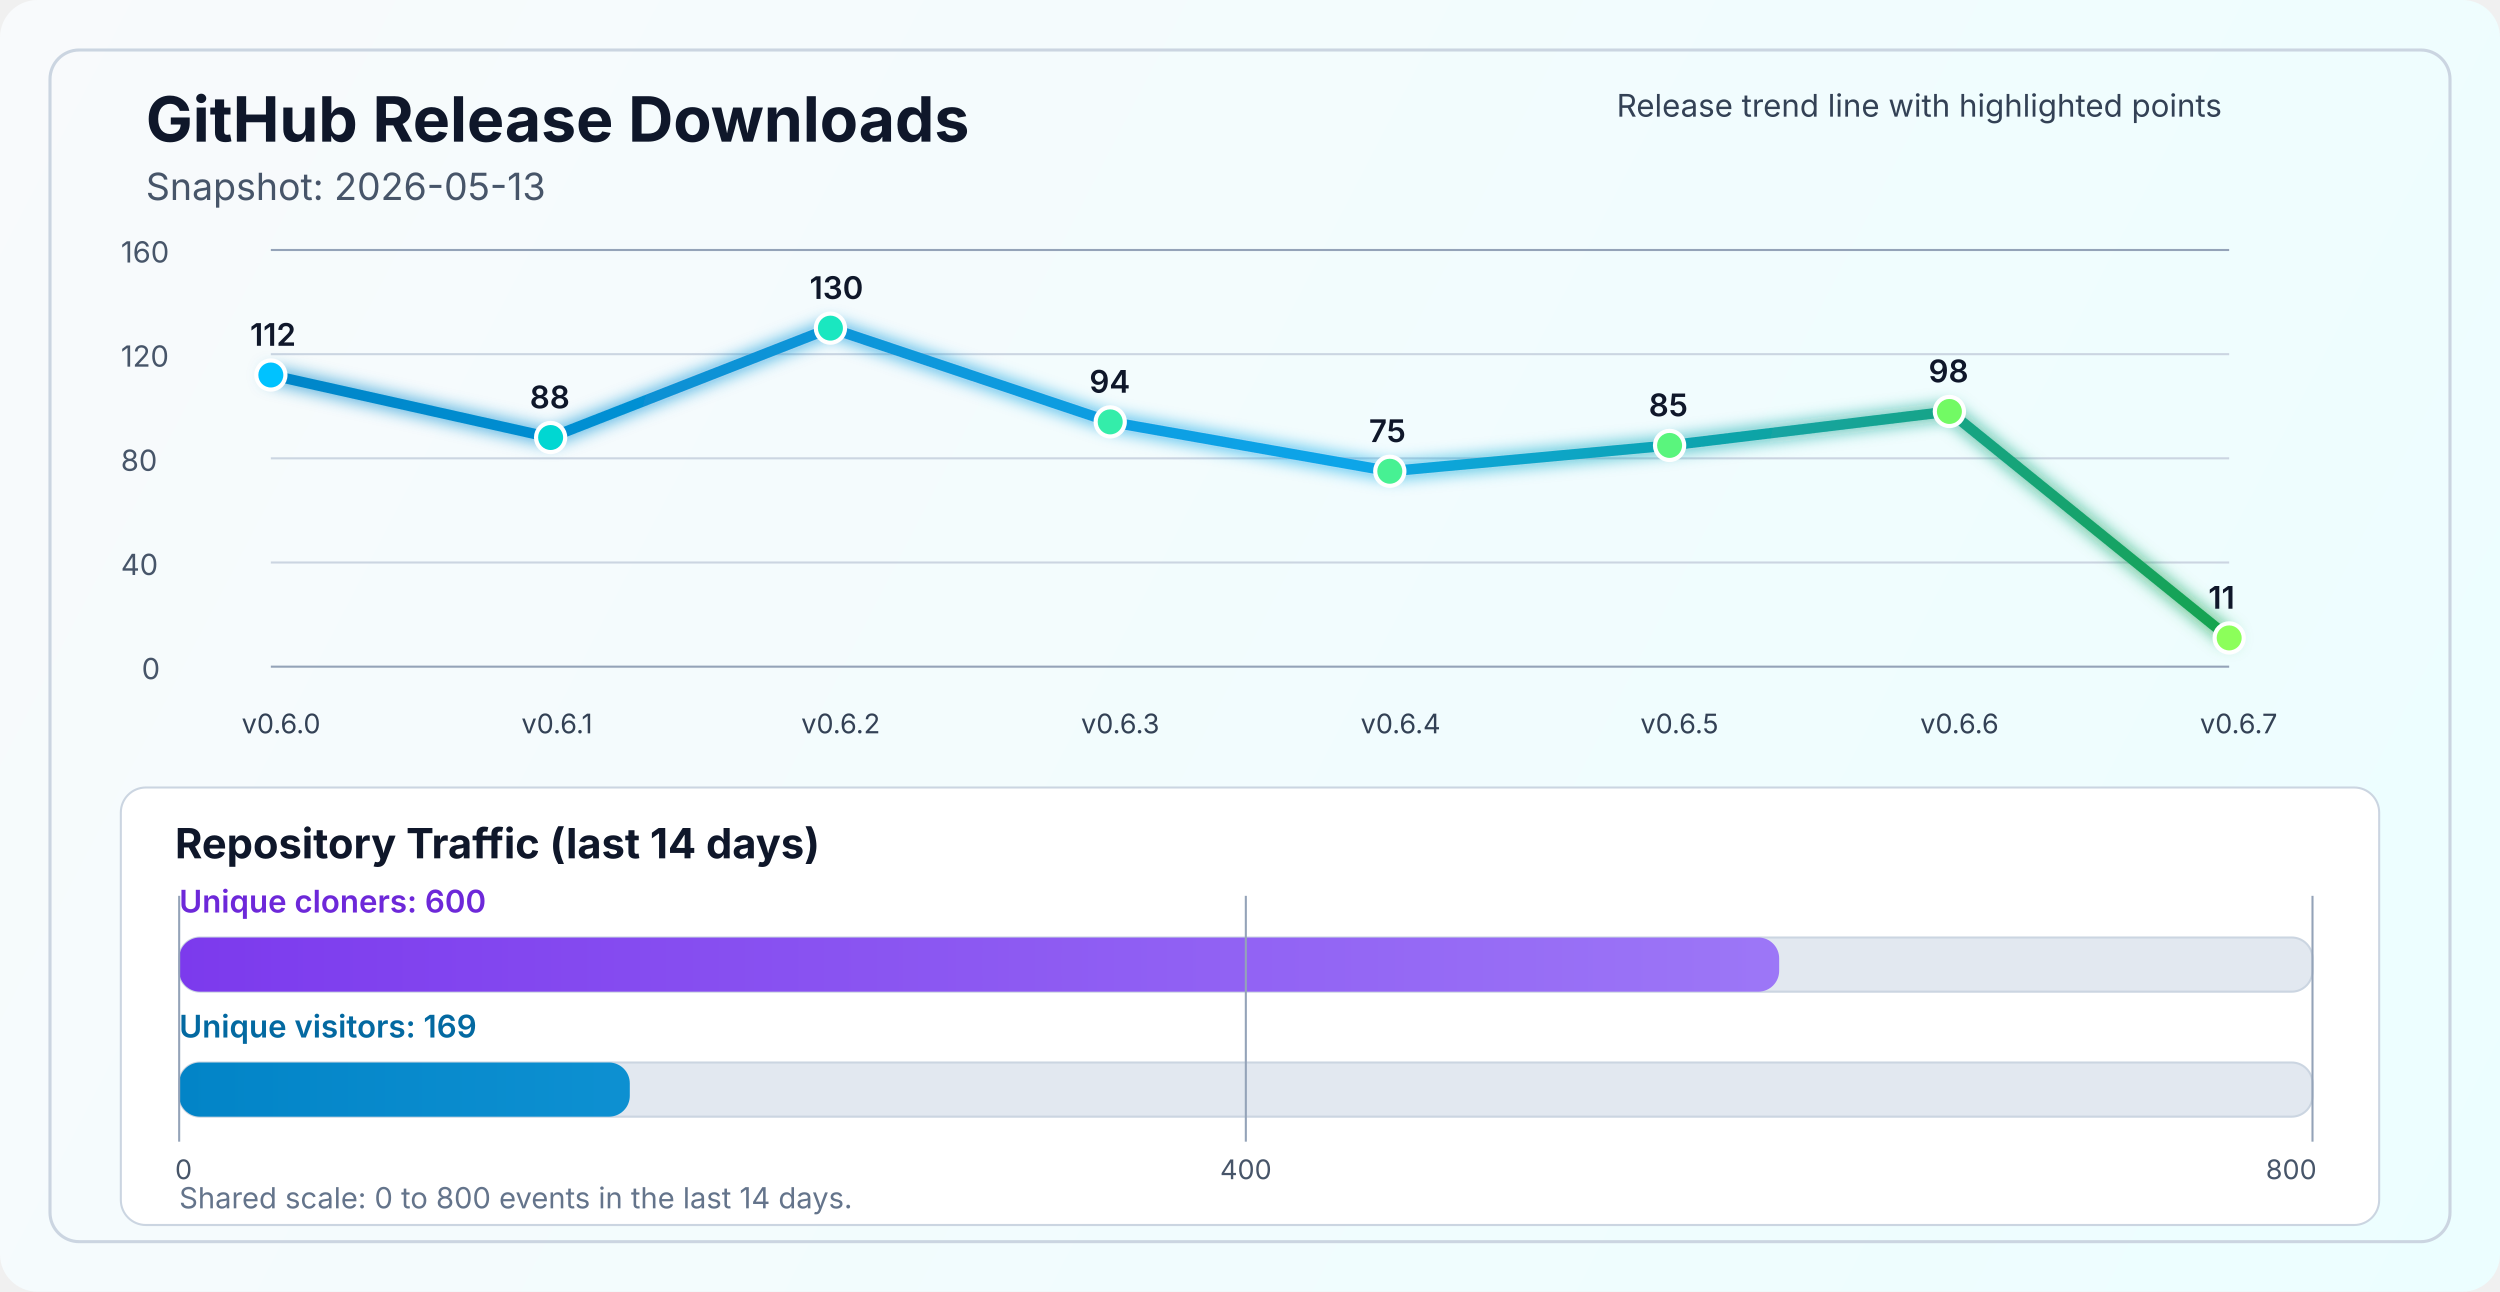
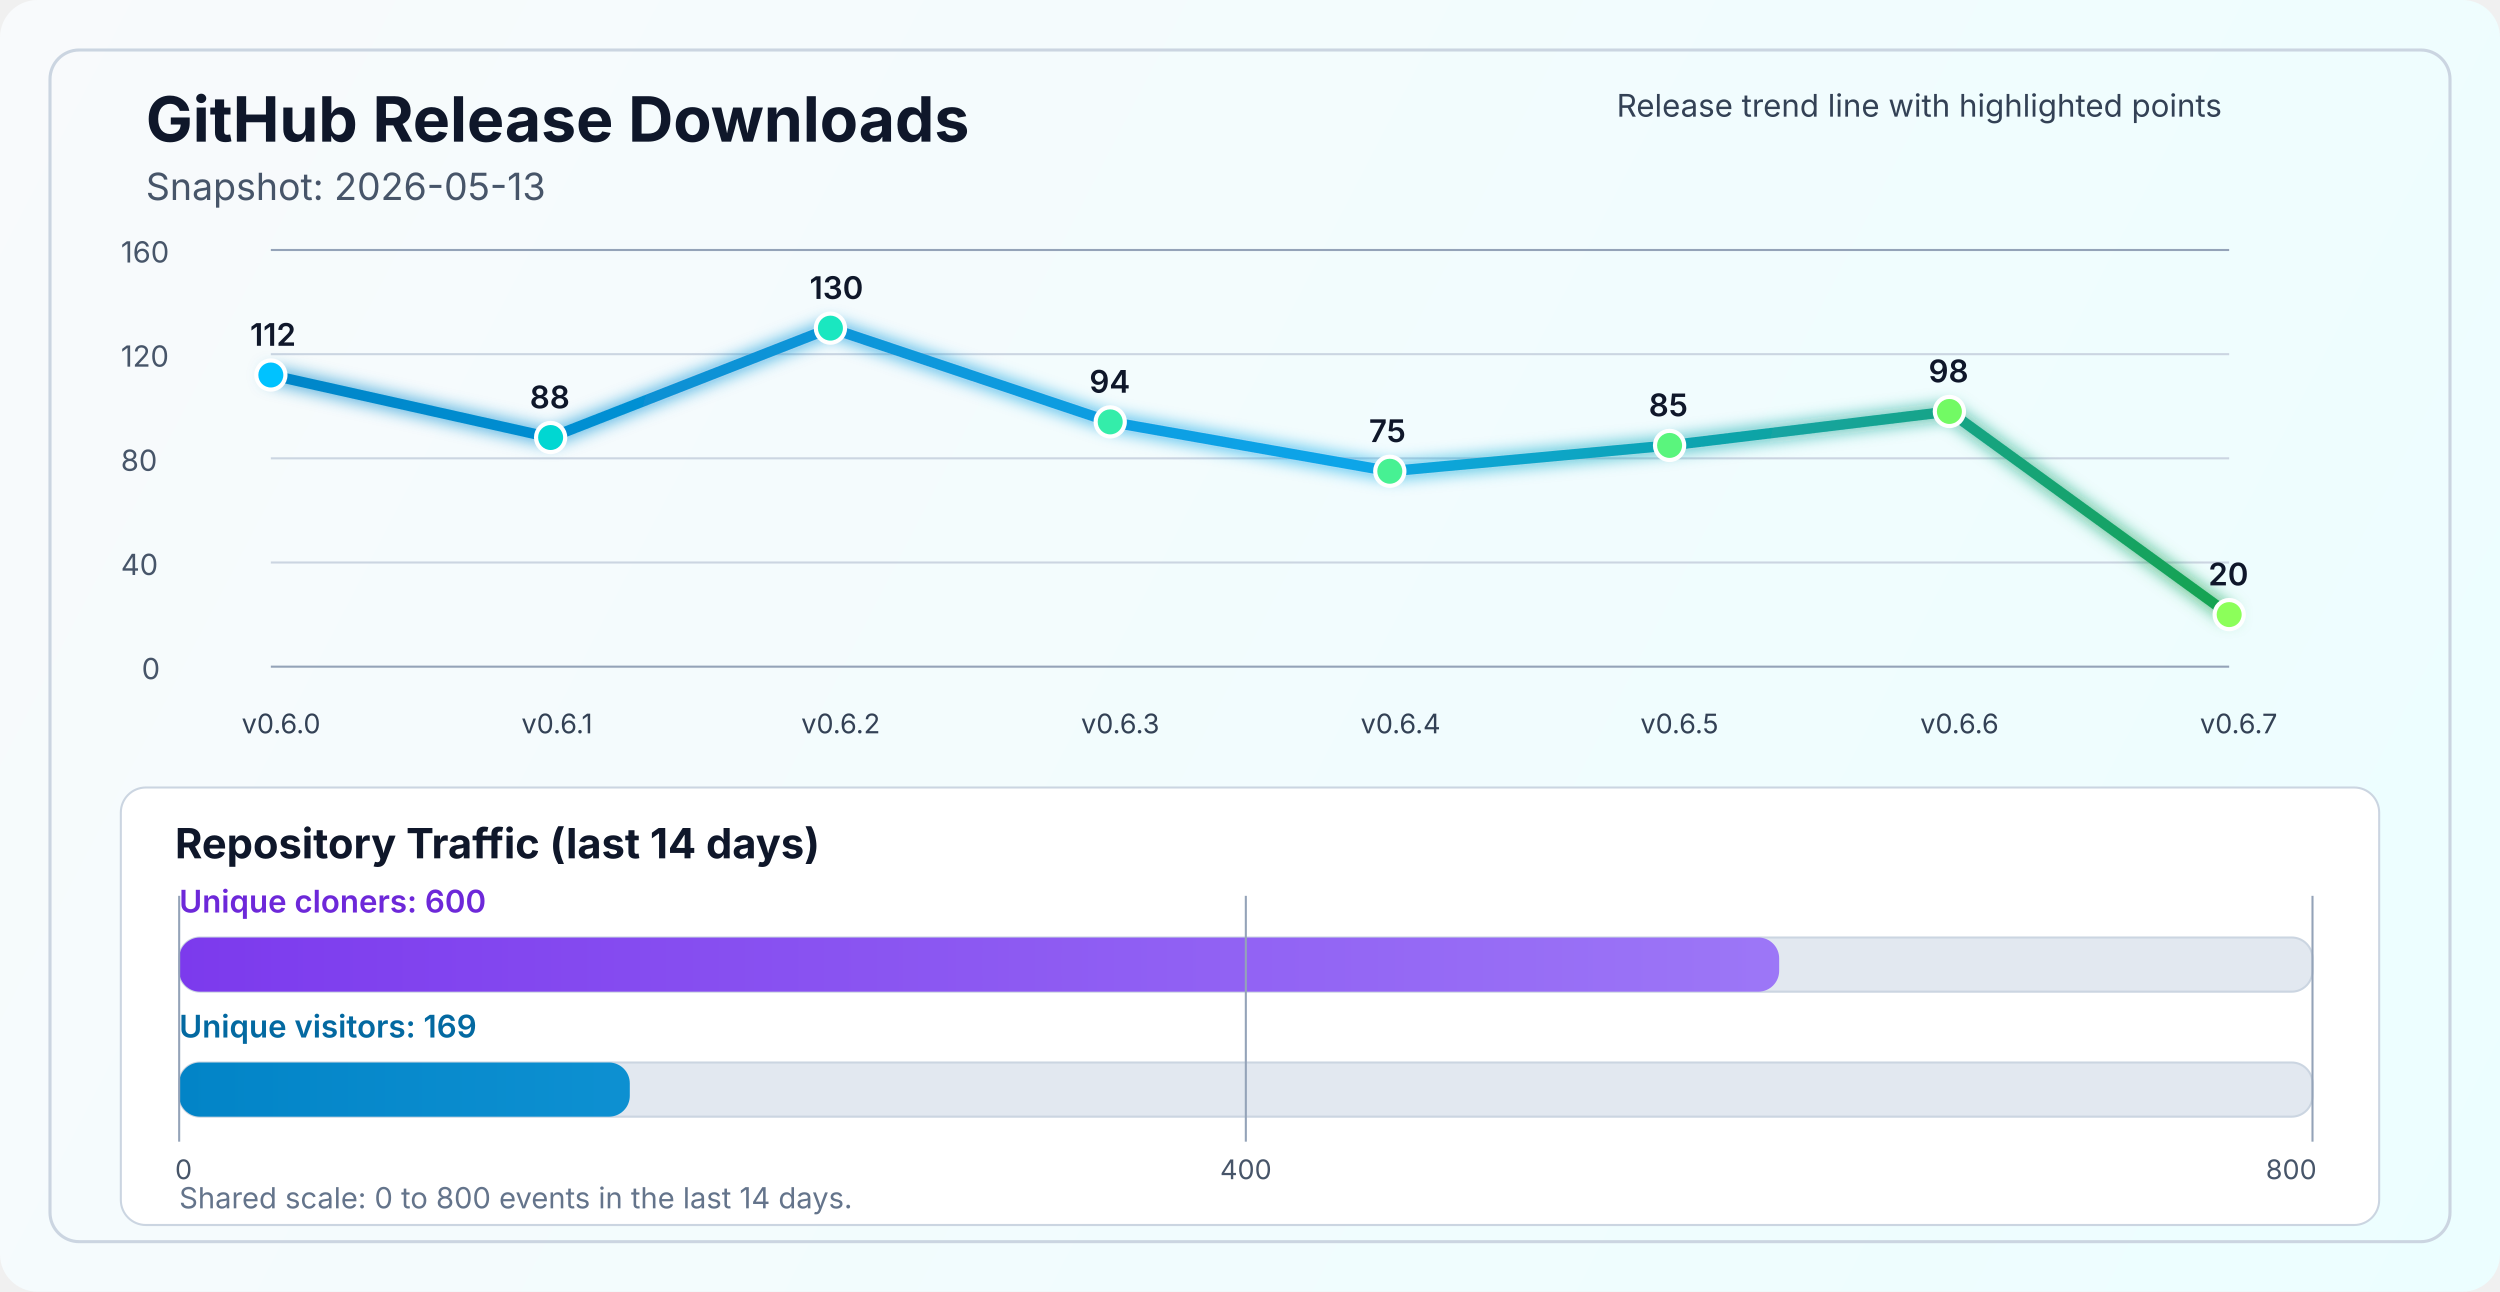
<svg xmlns="http://www.w3.org/2000/svg" width="1200" height="620" viewBox="0 0 1200 620" fill="none" role="img" aria-labelledby="title desc">
  <defs>
    <linearGradient id="bg" x1="0" y1="0" x2="1200" y2="620" gradientUnits="userSpaceOnUse">
      <stop stop-color="#F8FAFC" />
      <stop offset="1" stop-color="#ECFEFF" />
    </linearGradient>
    <linearGradient id="line" x1="130" y1="86" x2="1070" y2="340" gradientUnits="userSpaceOnUse">
      <stop stop-color="#0284C7" />
      <stop offset="0.55" stop-color="#0EA5E9" />
      <stop offset="1" stop-color="#16A34A" />
    </linearGradient>
    <linearGradient id="cloneFill" x1="86" y1="450" x2="1110" y2="450" gradientUnits="userSpaceOnUse">
      <stop stop-color="#7C3AED" />
      <stop offset="1" stop-color="#A78BFA" />
    </linearGradient>
    <linearGradient id="viewFill" x1="86" y1="482" x2="1110" y2="482" gradientUnits="userSpaceOnUse">
      <stop stop-color="#0284C7" />
      <stop offset="1" stop-color="#38BDF8" />
    </linearGradient>
    <filter id="glow" x="-50%" y="-50%" width="200%" height="200%">
      <feGaussianBlur stdDeviation="4" result="blur" />
      <feMerge>
        <feMergeNode in="blur" />
        <feMergeNode in="SourceGraphic" />
      </feMerge>
    </filter>
  </defs>
  <rect width="1200" height="620" rx="18" fill="url(#bg)" />
  <rect x="24" y="24" width="1152" height="572" rx="14" stroke="#CBD5E1" stroke-width="1.5" />
  <text x="70" y="68" fill="#0F172A" font-size="30" font-family="SF Pro Display, -apple-system, BlinkMacSystemFont, Segoe UI, sans-serif" font-weight="700">GitHub Release Downloads</text>
  <text x="70" y="96" fill="#475569" font-size="18" font-family="SF Pro Text, -apple-system, BlinkMacSystemFont, Segoe UI, sans-serif">Snapshot: 2026-05-13</text>
  <line x1="130" y1="320.0" x2="1070" y2="320.0" stroke="#94A3B8" stroke-width="1" />
  <line x1="130" y1="270.0" x2="1070" y2="270.0" stroke="#CBD5E1" stroke-width="1" />
  <line x1="130" y1="220.0" x2="1070" y2="220.0" stroke="#CBD5E1" stroke-width="1" />
  <line x1="130" y1="170.0" x2="1070" y2="170.0" stroke="#CBD5E1" stroke-width="1" />
  <line x1="130" y1="120.0" x2="1070" y2="120.0" stroke="#94A3B8" stroke-width="1" />
  <text x="68" y="326.0" fill="#475569" font-size="14" font-family="SF Pro Text, -apple-system, BlinkMacSystemFont, Segoe UI, sans-serif">0</text>
  <text x="58" y="276.0" fill="#475569" font-size="14" font-family="SF Pro Text, -apple-system, BlinkMacSystemFont, Segoe UI, sans-serif">40</text>
  <text x="58" y="226.0" fill="#475569" font-size="14" font-family="SF Pro Text, -apple-system, BlinkMacSystemFont, Segoe UI, sans-serif">80</text>
  <text x="58" y="176.0" fill="#475569" font-size="14" font-family="SF Pro Text, -apple-system, BlinkMacSystemFont, Segoe UI, sans-serif">120</text>
  <text x="58" y="126.0" fill="#475569" font-size="14" font-family="SF Pro Text, -apple-system, BlinkMacSystemFont, Segoe UI, sans-serif">160</text>
-   <polyline points="130.0,180.0 264.3,210.0 398.6,157.5 532.9,202.5 667.1,226.2 801.4,213.8 935.7,197.5 1070.0,306.2" fill="none" stroke="url(#line)" stroke-width="5" stroke-linecap="round" stroke-linejoin="round" filter="url(#glow)" />
+   <polyline points="130.0,180.0 264.3,210.0 398.6,157.5 532.9,202.5 667.1,226.2 801.4,213.8 935.7,197.5 1070.0,295.0" fill="none" stroke="url(#line)" stroke-width="5" stroke-linecap="round" stroke-linejoin="round" filter="url(#glow)" />
  <circle cx="130.0" cy="180.0" r="7" fill="#00C2FF" stroke="#FFFFFF" stroke-width="2" />
  <circle cx="264.3" cy="210.0" r="7" fill="#00D7D2" stroke="#FFFFFF" stroke-width="2" />
  <circle cx="398.6" cy="157.5" r="7" fill="#1AE7C0" stroke="#FFFFFF" stroke-width="2" />
  <circle cx="532.9" cy="202.5" r="7" fill="#34EDAA" stroke="#FFFFFF" stroke-width="2" />
  <circle cx="667.1" cy="226.2" r="7" fill="#47F193" stroke="#FFFFFF" stroke-width="2" />
  <circle cx="801.4" cy="213.8" r="7" fill="#5AF57D" stroke="#FFFFFF" stroke-width="2" />
  <circle cx="935.7" cy="197.5" r="7" fill="#72FA64" stroke="#FFFFFF" stroke-width="2" />
-   <circle cx="1070.0" cy="306.2" r="7" fill="#8CFF5A" stroke="#FFFFFF" stroke-width="2" />
+   <circle cx="1070.0" cy="295.0" r="7" fill="#8CFF5A" stroke="#FFFFFF" stroke-width="2" />
  <text x="116.0" y="352" fill="#334155" font-size="13" font-family="SF Pro Text, -apple-system, BlinkMacSystemFont, Segoe UI, sans-serif">v0.6.0</text>
  <text x="250.3" y="352" fill="#334155" font-size="13" font-family="SF Pro Text, -apple-system, BlinkMacSystemFont, Segoe UI, sans-serif">v0.6.1</text>
  <text x="384.6" y="352" fill="#334155" font-size="13" font-family="SF Pro Text, -apple-system, BlinkMacSystemFont, Segoe UI, sans-serif">v0.6.2</text>
  <text x="518.9" y="352" fill="#334155" font-size="13" font-family="SF Pro Text, -apple-system, BlinkMacSystemFont, Segoe UI, sans-serif">v0.6.3</text>
  <text x="653.1" y="352" fill="#334155" font-size="13" font-family="SF Pro Text, -apple-system, BlinkMacSystemFont, Segoe UI, sans-serif">v0.6.4</text>
  <text x="787.4" y="352" fill="#334155" font-size="13" font-family="SF Pro Text, -apple-system, BlinkMacSystemFont, Segoe UI, sans-serif">v0.6.5</text>
  <text x="921.7" y="352" fill="#334155" font-size="13" font-family="SF Pro Text, -apple-system, BlinkMacSystemFont, Segoe UI, sans-serif">v0.6.6</text>
  <text x="1056.0" y="352" fill="#334155" font-size="13" font-family="SF Pro Text, -apple-system, BlinkMacSystemFont, Segoe UI, sans-serif">v0.6.7</text>
  <text x="120.0" y="166.0" fill="#0F172A" font-size="15" font-family="SF Pro Text, -apple-system, BlinkMacSystemFont, Segoe UI, sans-serif" font-weight="600">112</text>
  <text x="254.3" y="196.0" fill="#0F172A" font-size="15" font-family="SF Pro Text, -apple-system, BlinkMacSystemFont, Segoe UI, sans-serif" font-weight="600">88</text>
  <text x="388.6" y="143.5" fill="#0F172A" font-size="15" font-family="SF Pro Text, -apple-system, BlinkMacSystemFont, Segoe UI, sans-serif" font-weight="600">130</text>
  <text x="522.9" y="188.5" fill="#0F172A" font-size="15" font-family="SF Pro Text, -apple-system, BlinkMacSystemFont, Segoe UI, sans-serif" font-weight="600">94</text>
  <text x="657.1" y="212.2" fill="#0F172A" font-size="15" font-family="SF Pro Text, -apple-system, BlinkMacSystemFont, Segoe UI, sans-serif" font-weight="600">75</text>
  <text x="791.4" y="199.8" fill="#0F172A" font-size="15" font-family="SF Pro Text, -apple-system, BlinkMacSystemFont, Segoe UI, sans-serif" font-weight="600">85</text>
  <text x="925.7" y="183.5" fill="#0F172A" font-size="15" font-family="SF Pro Text, -apple-system, BlinkMacSystemFont, Segoe UI, sans-serif" font-weight="600">98</text>
-   <text x="1060.0" y="292.2" fill="#0F172A" font-size="15" font-family="SF Pro Text, -apple-system, BlinkMacSystemFont, Segoe UI, sans-serif" font-weight="600">11</text>
+   <text x="1060.0" y="281.0" fill="#0F172A" font-size="15" font-family="SF Pro Text, -apple-system, BlinkMacSystemFont, Segoe UI, sans-serif" font-weight="600">20</text>
  <text x="776" y="56" fill="#334155" font-size="15" font-family="SF Pro Text, -apple-system, BlinkMacSystemFont, Segoe UI, sans-serif">Release trend line with highlighted points</text>
  <rect x="58" y="378" width="1084" height="210" rx="12" fill="#FFFFFF" stroke="#CBD5E1" stroke-width="1" />
  <text x="84" y="412" fill="#0F172A" font-size="20" font-family="SF Pro Text, -apple-system, BlinkMacSystemFont, Segoe UI, sans-serif" font-weight="700">Repository Traffic (last 14 days)</text>
  <text x="86" y="438" fill="#6D28D9" font-size="15" font-family="SF Pro Text, -apple-system, BlinkMacSystemFont, Segoe UI, sans-serif" font-weight="600">Unique cloners: 600</text>
  <rect x="86" y="450" width="1024" height="26" rx="10" fill="#E2E8F0" stroke="#CBD5E1" stroke-width="1" />
  <rect x="86" y="450" width="768.0" height="26" rx="10" fill="url(#cloneFill)" />
  <text x="86" y="498" fill="#0369A1" font-size="15" font-family="SF Pro Text, -apple-system, BlinkMacSystemFont, Segoe UI, sans-serif" font-weight="600">Unique visitors: 169</text>
  <rect x="86" y="510" width="1024" height="26" rx="10" fill="#E2E8F0" stroke="#CBD5E1" stroke-width="1" />
  <rect x="86" y="510" width="216.3" height="26" rx="10" fill="url(#viewFill)" />
  <line x1="86" y1="430" x2="86" y2="548" stroke="#94A3B8" stroke-width="1" />
  <line x1="598.0" y1="430" x2="598.0" y2="548" stroke="#94A3B8" stroke-width="1" />
  <line x1="1110" y1="430" x2="1110" y2="548" stroke="#94A3B8" stroke-width="1" />
  <text x="84" y="566" text-anchor="start" fill="#475569" font-size="13" font-family="SF Pro Text, -apple-system, BlinkMacSystemFont, Segoe UI, sans-serif">0</text>
  <text x="598.0" y="566" text-anchor="middle" fill="#475569" font-size="13" font-family="SF Pro Text, -apple-system, BlinkMacSystemFont, Segoe UI, sans-serif">400</text>
  <text x="1112" y="566" text-anchor="end" fill="#475569" font-size="13" font-family="SF Pro Text, -apple-system, BlinkMacSystemFont, Segoe UI, sans-serif">800</text>
  <text x="86" y="580" fill="#64748B" font-size="14" font-family="SF Pro Text, -apple-system, BlinkMacSystemFont, Segoe UI, sans-serif">Shared scale: 0 to 800 events in the last 14 days.</text>
</svg>
